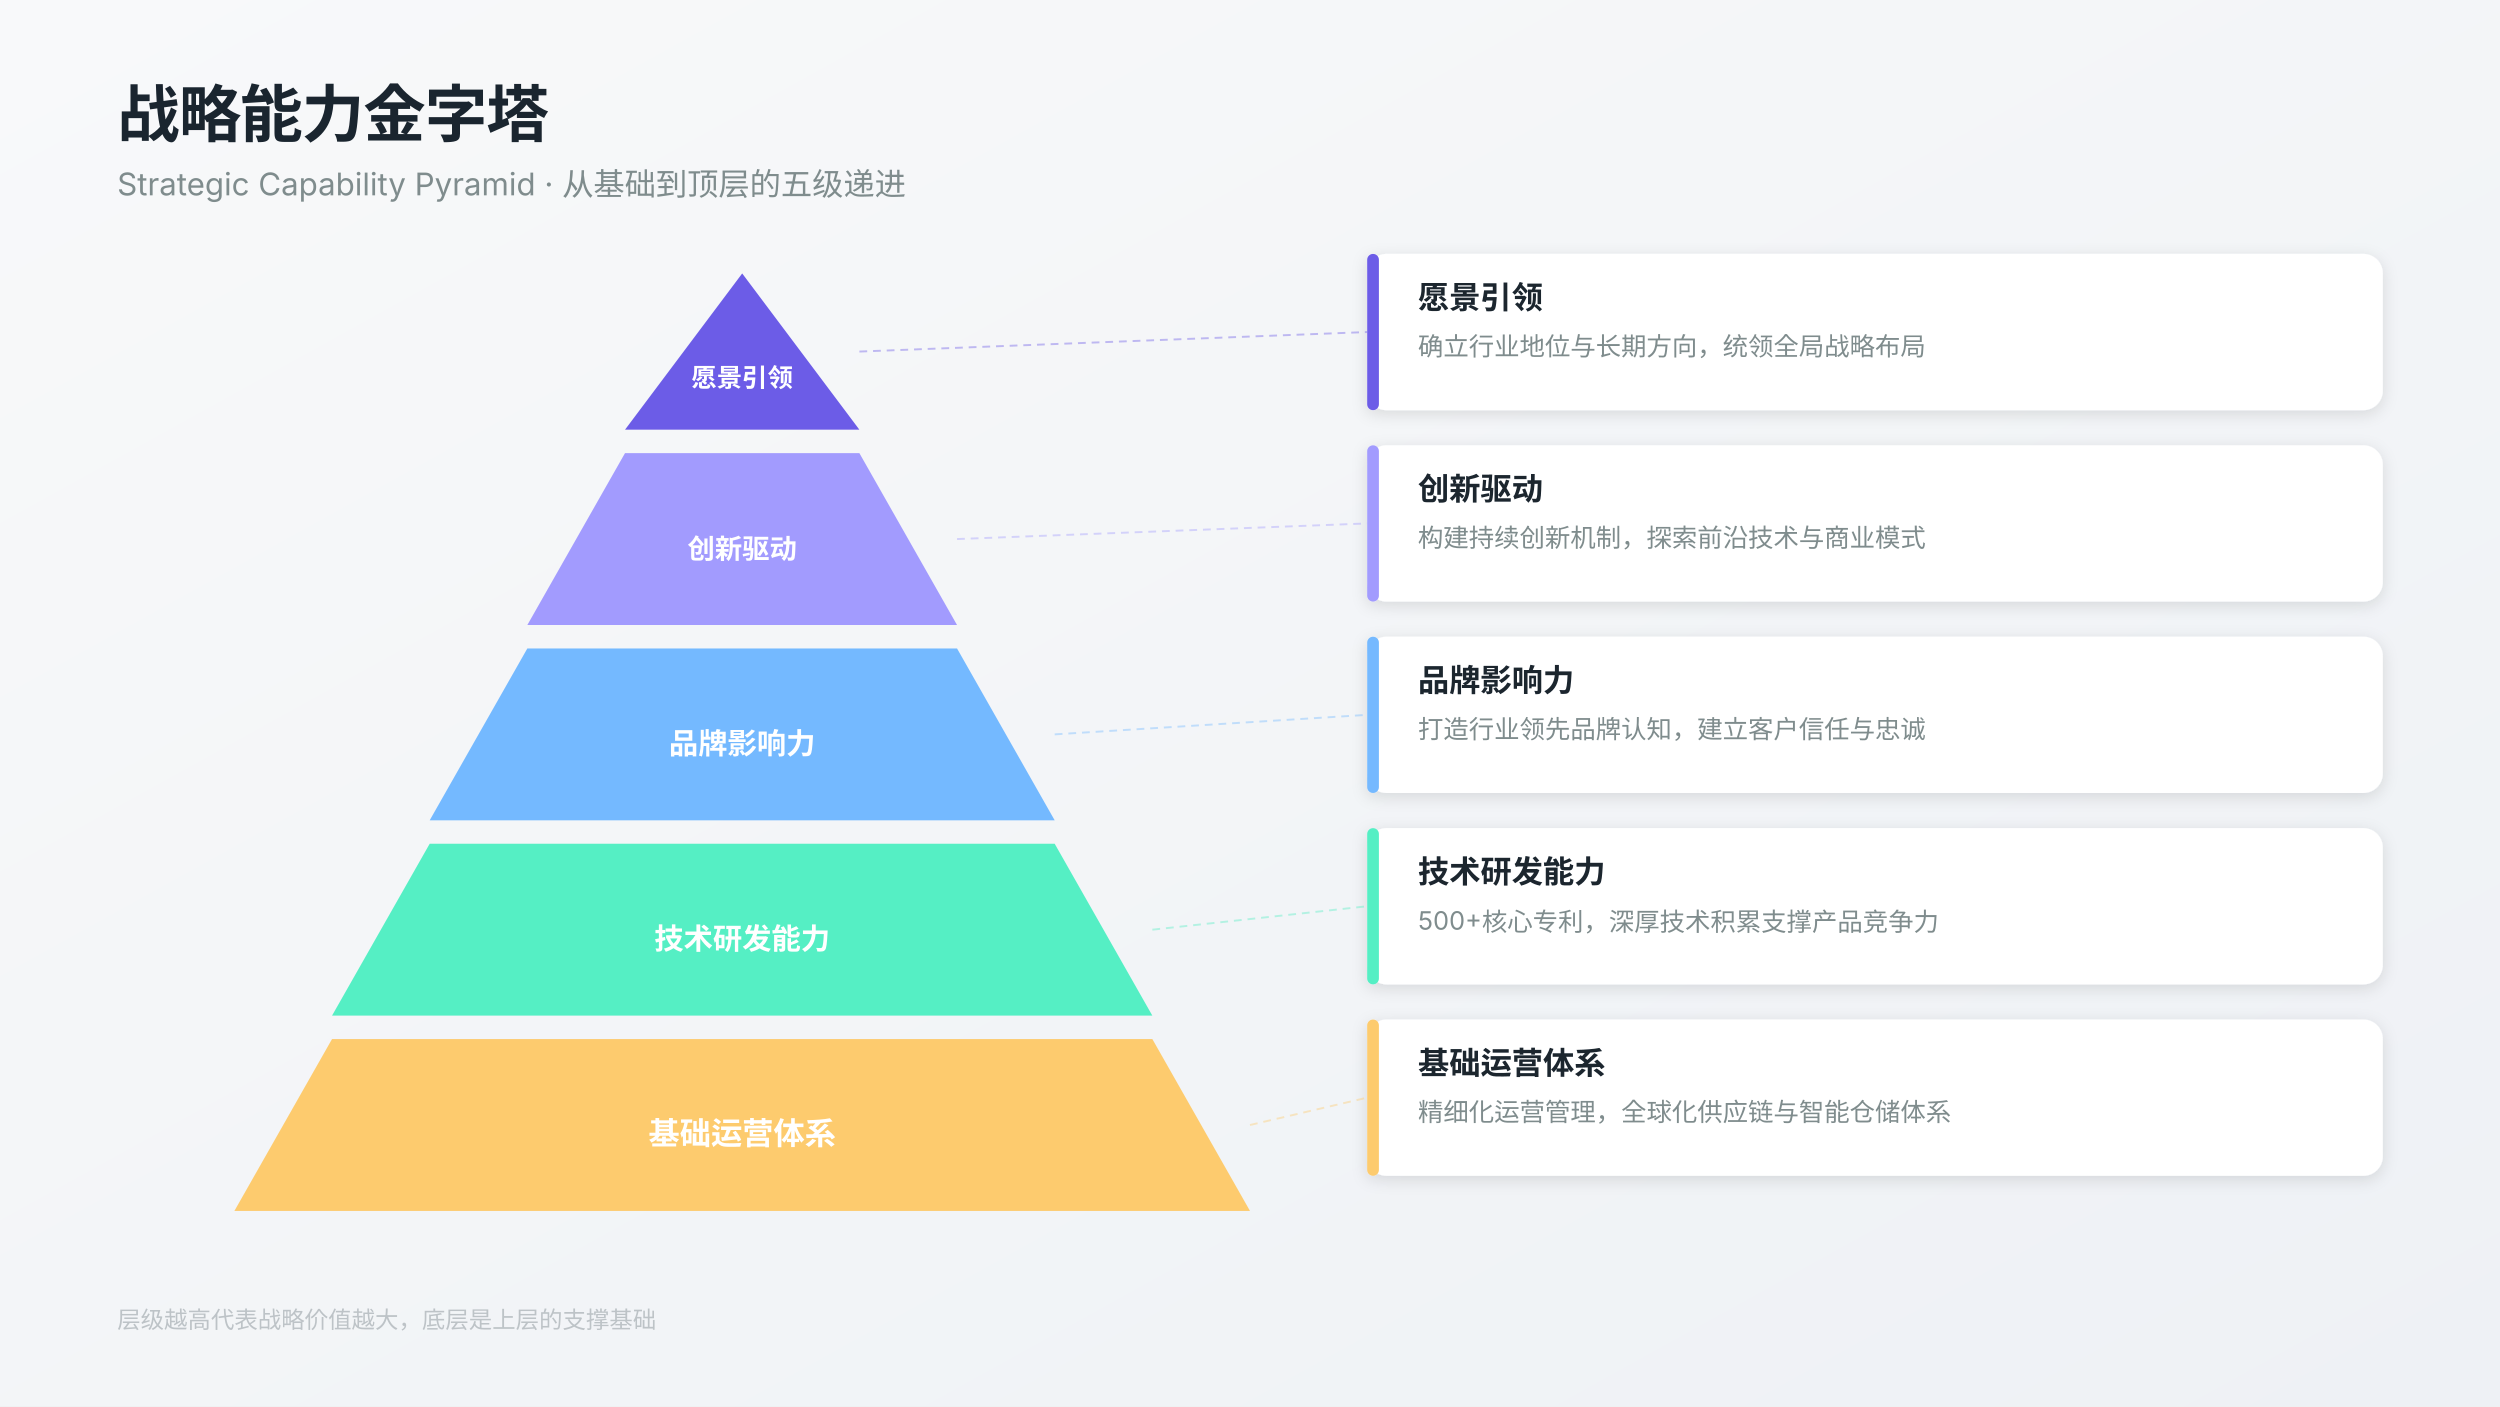
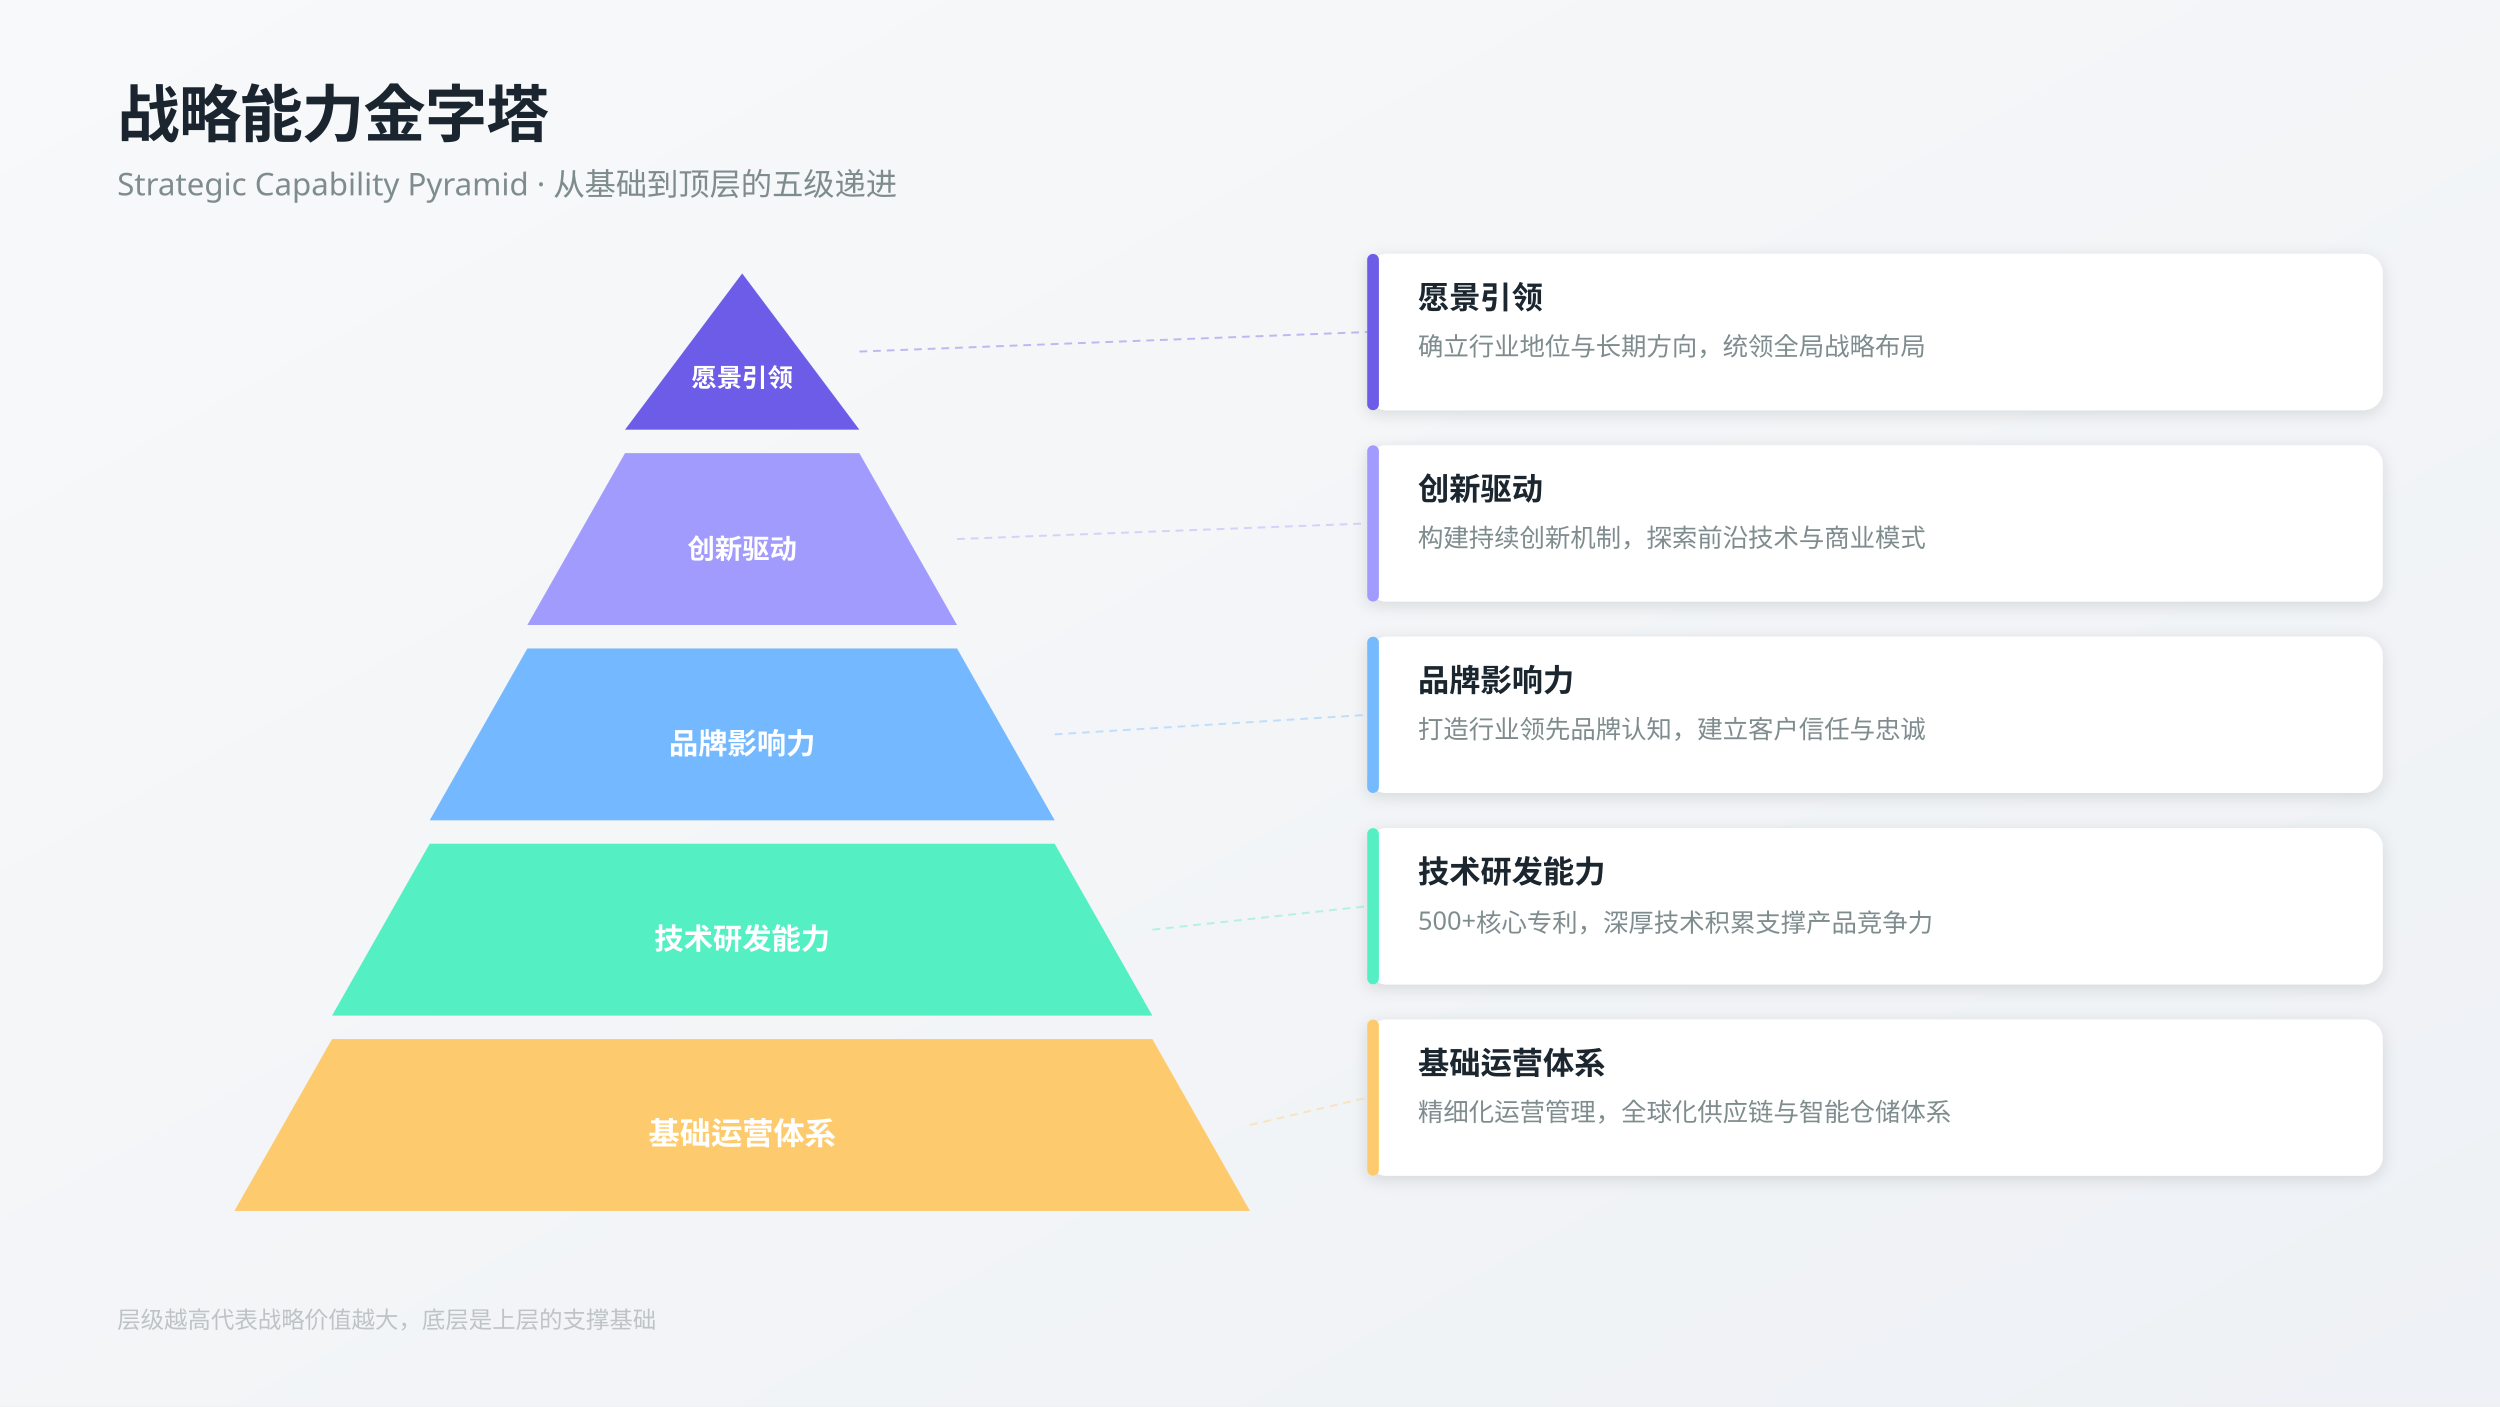
<svg xmlns="http://www.w3.org/2000/svg" viewBox="0 0 1280 720" width="1280" height="720">
  <defs>
    <filter id="cardShadow" x="-20%" y="-20%" width="140%" height="140%">
      <feGaussianBlur in="SourceAlpha" stdDeviation="4" />
      <feOffset dx="0" dy="2" result="offsetblur" />
      <feComponentTransfer>
        <feFuncA type="linear" slope="0.12" />
      </feComponentTransfer>
      <feMerge>
        <feMergeNode />
        <feMergeNode in="SourceGraphic" />
      </feMerge>
    </filter>
    <linearGradient id="bgGrad" x1="0%" y1="0%" x2="100%" y2="100%">
      <stop offset="0%" style="stop-color:#F8F9FA;stop-opacity:1" />
      <stop offset="100%" style="stop-color:#EEF1F5;stop-opacity:1" />
    </linearGradient>
  </defs>
  <rect width="1280" height="720" fill="url(#bgGrad)" />
-   <text x="60" y="70" font-family="-apple-system, BlinkMacSystemFont, 'Segoe UI', sans-serif" font-size="32" font-weight="700" fill="#1A252F" letter-spacing="-0.5">战略能力金字塔</text>
-   <text x="60" y="100" font-family="-apple-system, BlinkMacSystemFont, 'Segoe UI', sans-serif" font-size="16" fill="#7F8C8D">Strategic Capability Pyramid · 从基础到顶层的五级递进</text>
+   <text x="60" y="70" font-family="思源黑体, Source Han Sans SC" font-size="32" font-weight="700" fill="#1A252F" letter-spacing="-0.5">战略能力金字塔</text>
+   <text x="60" y="100" font-family="思源黑体, Source Han Sans SC" font-size="16" fill="#7F8C8D">Strategic Capability Pyramid · 从基础到顶层的五级递进</text>
  <polygon points="380,140 440,220 320,220" fill="#6C5CE7" />
-   <text x="380" y="198" text-anchor="middle" font-family="-apple-system, BlinkMacSystemFont, 'Segoe UI', sans-serif" font-size="13" font-weight="700" fill="#FFFFFF">愿景引领</text>
+   <text x="380" y="198" text-anchor="middle" font-family="思源黑体, Source Han Sans SC" font-size="13" font-weight="700" fill="#FFFFFF">愿景引领</text>
  <polygon points="320,232 440,232 490,320 270,320" fill="#A29BFE" />
-   <text x="380" y="286" text-anchor="middle" font-family="-apple-system, BlinkMacSystemFont, 'Segoe UI', sans-serif" font-size="14" font-weight="700" fill="#FFFFFF">创新驱动</text>
+   <text x="380" y="286" text-anchor="middle" font-family="思源黑体, Source Han Sans SC" font-size="14" font-weight="700" fill="#FFFFFF">创新驱动</text>
  <polygon points="270,332 490,332 540,420 220,420" fill="#74B9FF" />
-   <text x="380" y="386" text-anchor="middle" font-family="-apple-system, BlinkMacSystemFont, 'Segoe UI', sans-serif" font-size="15" font-weight="700" fill="#FFFFFF">品牌影响力</text>
+   <text x="380" y="386" text-anchor="middle" font-family="思源黑体, Source Han Sans SC" font-size="15" font-weight="700" fill="#FFFFFF">品牌影响力</text>
  <polygon points="220,432 540,432 590,520 170,520" fill="#55EFC4" />
-   <text x="380" y="486" text-anchor="middle" font-family="-apple-system, BlinkMacSystemFont, 'Segoe UI', sans-serif" font-size="15" font-weight="700" fill="#FFFFFF">技术研发能力</text>
+   <text x="380" y="486" text-anchor="middle" font-family="思源黑体, Source Han Sans SC" font-size="15" font-weight="700" fill="#FFFFFF">技术研发能力</text>
  <polygon points="170,532 590,532 640,620 120,620" fill="#FDCB6E" />
-   <text x="380" y="586" text-anchor="middle" font-family="-apple-system, BlinkMacSystemFont, 'Segoe UI', sans-serif" font-size="16" font-weight="700" fill="#FFFFFF">基础运营体系</text>
+   <text x="380" y="586" text-anchor="middle" font-family="思源黑体, Source Han Sans SC" font-size="16" font-weight="700" fill="#FFFFFF">基础运营体系</text>
  <g filter="url(#cardShadow)">
    <rect x="700" y="130" width="520" height="80" rx="10" fill="#FFFFFF" />
    <rect x="700" y="130" width="6" height="80" rx="3" fill="#6C5CE7" />
-     <text x="726" y="158" font-family="-apple-system, BlinkMacSystemFont, 'Segoe UI', sans-serif" font-size="16" font-weight="700" fill="#1A252F">愿景引领</text>
-     <text x="726" y="182" font-family="-apple-system, BlinkMacSystemFont, 'Segoe UI', sans-serif" font-size="13" fill="#7F8C8D">确立行业地位与长期方向，统领全局战略布局</text>
+     <text x="726" y="158" font-family="思源黑体, Source Han Sans SC" font-size="16" font-weight="700" fill="#1A252F">愿景引领</text>
+     <text x="726" y="182" font-family="思源黑体, Source Han Sans SC" font-size="13" fill="#7F8C8D">确立行业地位与长期方向，统领全局战略布局</text>
  </g>
  <line x1="440" y1="180" x2="700" y2="170" stroke="#6C5CE7" stroke-width="1" stroke-dasharray="4,3" stroke-opacity="0.4" />
  <g filter="url(#cardShadow)">
    <rect x="700" y="228" width="520" height="80" rx="10" fill="#FFFFFF" />
    <rect x="700" y="228" width="6" height="80" rx="3" fill="#A29BFE" />
-     <text x="726" y="256" font-family="-apple-system, BlinkMacSystemFont, 'Segoe UI', sans-serif" font-size="16" font-weight="700" fill="#1A252F">创新驱动</text>
-     <text x="726" y="280" font-family="-apple-system, BlinkMacSystemFont, 'Segoe UI', sans-serif" font-size="13" fill="#7F8C8D">构建持续创新机制，探索前沿技术与商业模式</text>
+     <text x="726" y="256" font-family="思源黑体, Source Han Sans SC" font-size="16" font-weight="700" fill="#1A252F">创新驱动</text>
+     <text x="726" y="280" font-family="思源黑体, Source Han Sans SC" font-size="13" fill="#7F8C8D">构建持续创新机制，探索前沿技术与商业模式</text>
  </g>
  <line x1="490" y1="276" x2="700" y2="268" stroke="#A29BFE" stroke-width="1" stroke-dasharray="4,3" stroke-opacity="0.4" />
  <g filter="url(#cardShadow)">
    <rect x="700" y="326" width="520" height="80" rx="10" fill="#FFFFFF" />
    <rect x="700" y="326" width="6" height="80" rx="3" fill="#74B9FF" />
-     <text x="726" y="354" font-family="-apple-system, BlinkMacSystemFont, 'Segoe UI', sans-serif" font-size="16" font-weight="700" fill="#1A252F">品牌影响力</text>
-     <text x="726" y="378" font-family="-apple-system, BlinkMacSystemFont, 'Segoe UI', sans-serif" font-size="13" fill="#7F8C8D">打造行业领先品牌认知，建立客户信任与忠诚</text>
+     <text x="726" y="354" font-family="思源黑体, Source Han Sans SC" font-size="16" font-weight="700" fill="#1A252F">品牌影响力</text>
+     <text x="726" y="378" font-family="思源黑体, Source Han Sans SC" font-size="13" fill="#7F8C8D">打造行业领先品牌认知，建立客户信任与忠诚</text>
  </g>
  <line x1="540" y1="376" x2="700" y2="366" stroke="#74B9FF" stroke-width="1" stroke-dasharray="4,3" stroke-opacity="0.4" />
  <g filter="url(#cardShadow)">
    <rect x="700" y="424" width="520" height="80" rx="10" fill="#FFFFFF" />
    <rect x="700" y="424" width="6" height="80" rx="3" fill="#55EFC4" />
-     <text x="726" y="452" font-family="-apple-system, BlinkMacSystemFont, 'Segoe UI', sans-serif" font-size="16" font-weight="700" fill="#1A252F">技术研发能力</text>
-     <text x="726" y="476" font-family="-apple-system, BlinkMacSystemFont, 'Segoe UI', sans-serif" font-size="13" fill="#7F8C8D">500+核心专利，深厚技术积累支撑产品竞争力</text>
+     <text x="726" y="452" font-family="思源黑体, Source Han Sans SC" font-size="16" font-weight="700" fill="#1A252F">技术研发能力</text>
+     <text x="726" y="476" font-family="思源黑体, Source Han Sans SC" font-size="13" fill="#7F8C8D">500+核心专利，深厚技术积累支撑产品竞争力</text>
  </g>
  <line x1="590" y1="476" x2="700" y2="464" stroke="#55EFC4" stroke-width="1" stroke-dasharray="4,3" stroke-opacity="0.4" />
  <g filter="url(#cardShadow)">
    <rect x="700" y="522" width="520" height="80" rx="10" fill="#FFFFFF" />
    <rect x="700" y="522" width="6" height="80" rx="3" fill="#FDCB6E" />
-     <text x="726" y="550" font-family="-apple-system, BlinkMacSystemFont, 'Segoe UI', sans-serif" font-size="16" font-weight="700" fill="#1A252F">基础运营体系</text>
-     <text x="726" y="574" font-family="-apple-system, BlinkMacSystemFont, 'Segoe UI', sans-serif" font-size="13" fill="#7F8C8D">精细化运营管理，全球化供应链与智能仓储体系</text>
+     <text x="726" y="550" font-family="思源黑体, Source Han Sans SC" font-size="16" font-weight="700" fill="#1A252F">基础运营体系</text>
+     <text x="726" y="574" font-family="思源黑体, Source Han Sans SC" font-size="13" fill="#7F8C8D">精细化运营管理，全球化供应链与智能仓储体系</text>
  </g>
  <line x1="640" y1="576" x2="700" y2="562" stroke="#FDCB6E" stroke-width="1" stroke-dasharray="4,3" stroke-opacity="0.4" />
-   <text x="60" y="680" font-family="-apple-system, BlinkMacSystemFont, 'Segoe UI', sans-serif" font-size="12" fill="#BDC3C7">层级越高代表战略价值越大，底层是上层的支撑基础</text>
+   <text x="60" y="680" font-family="思源黑体, Source Han Sans SC" font-size="12" fill="#BDC3C7">层级越高代表战略价值越大，底层是上层的支撑基础</text>
</svg>
